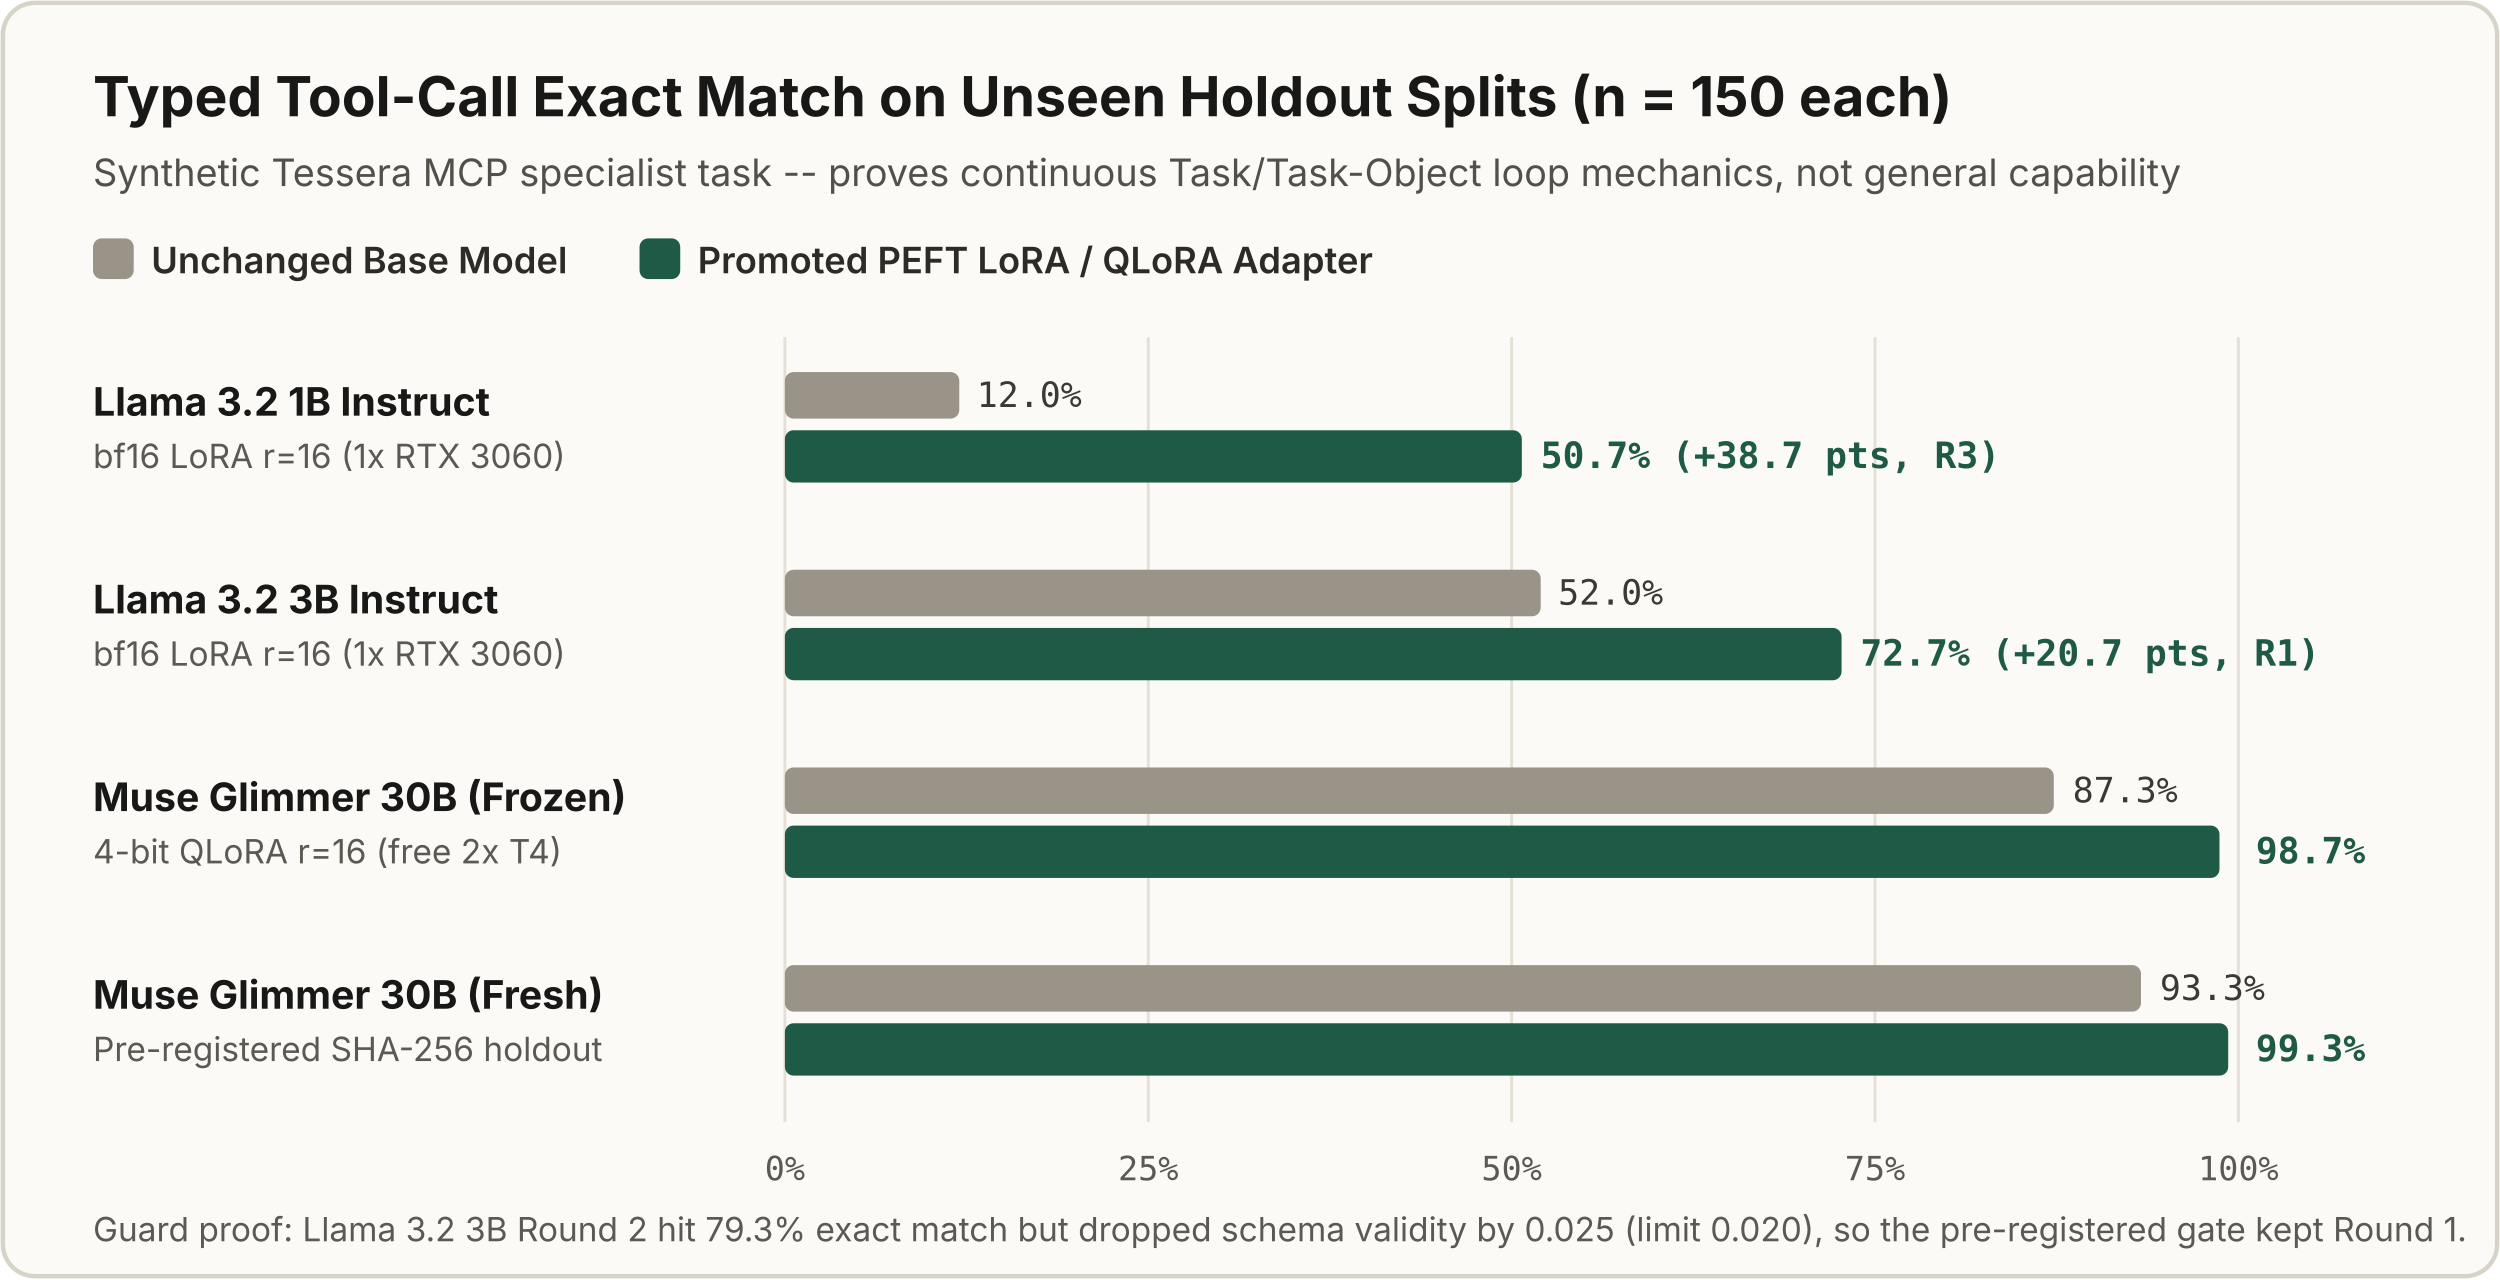
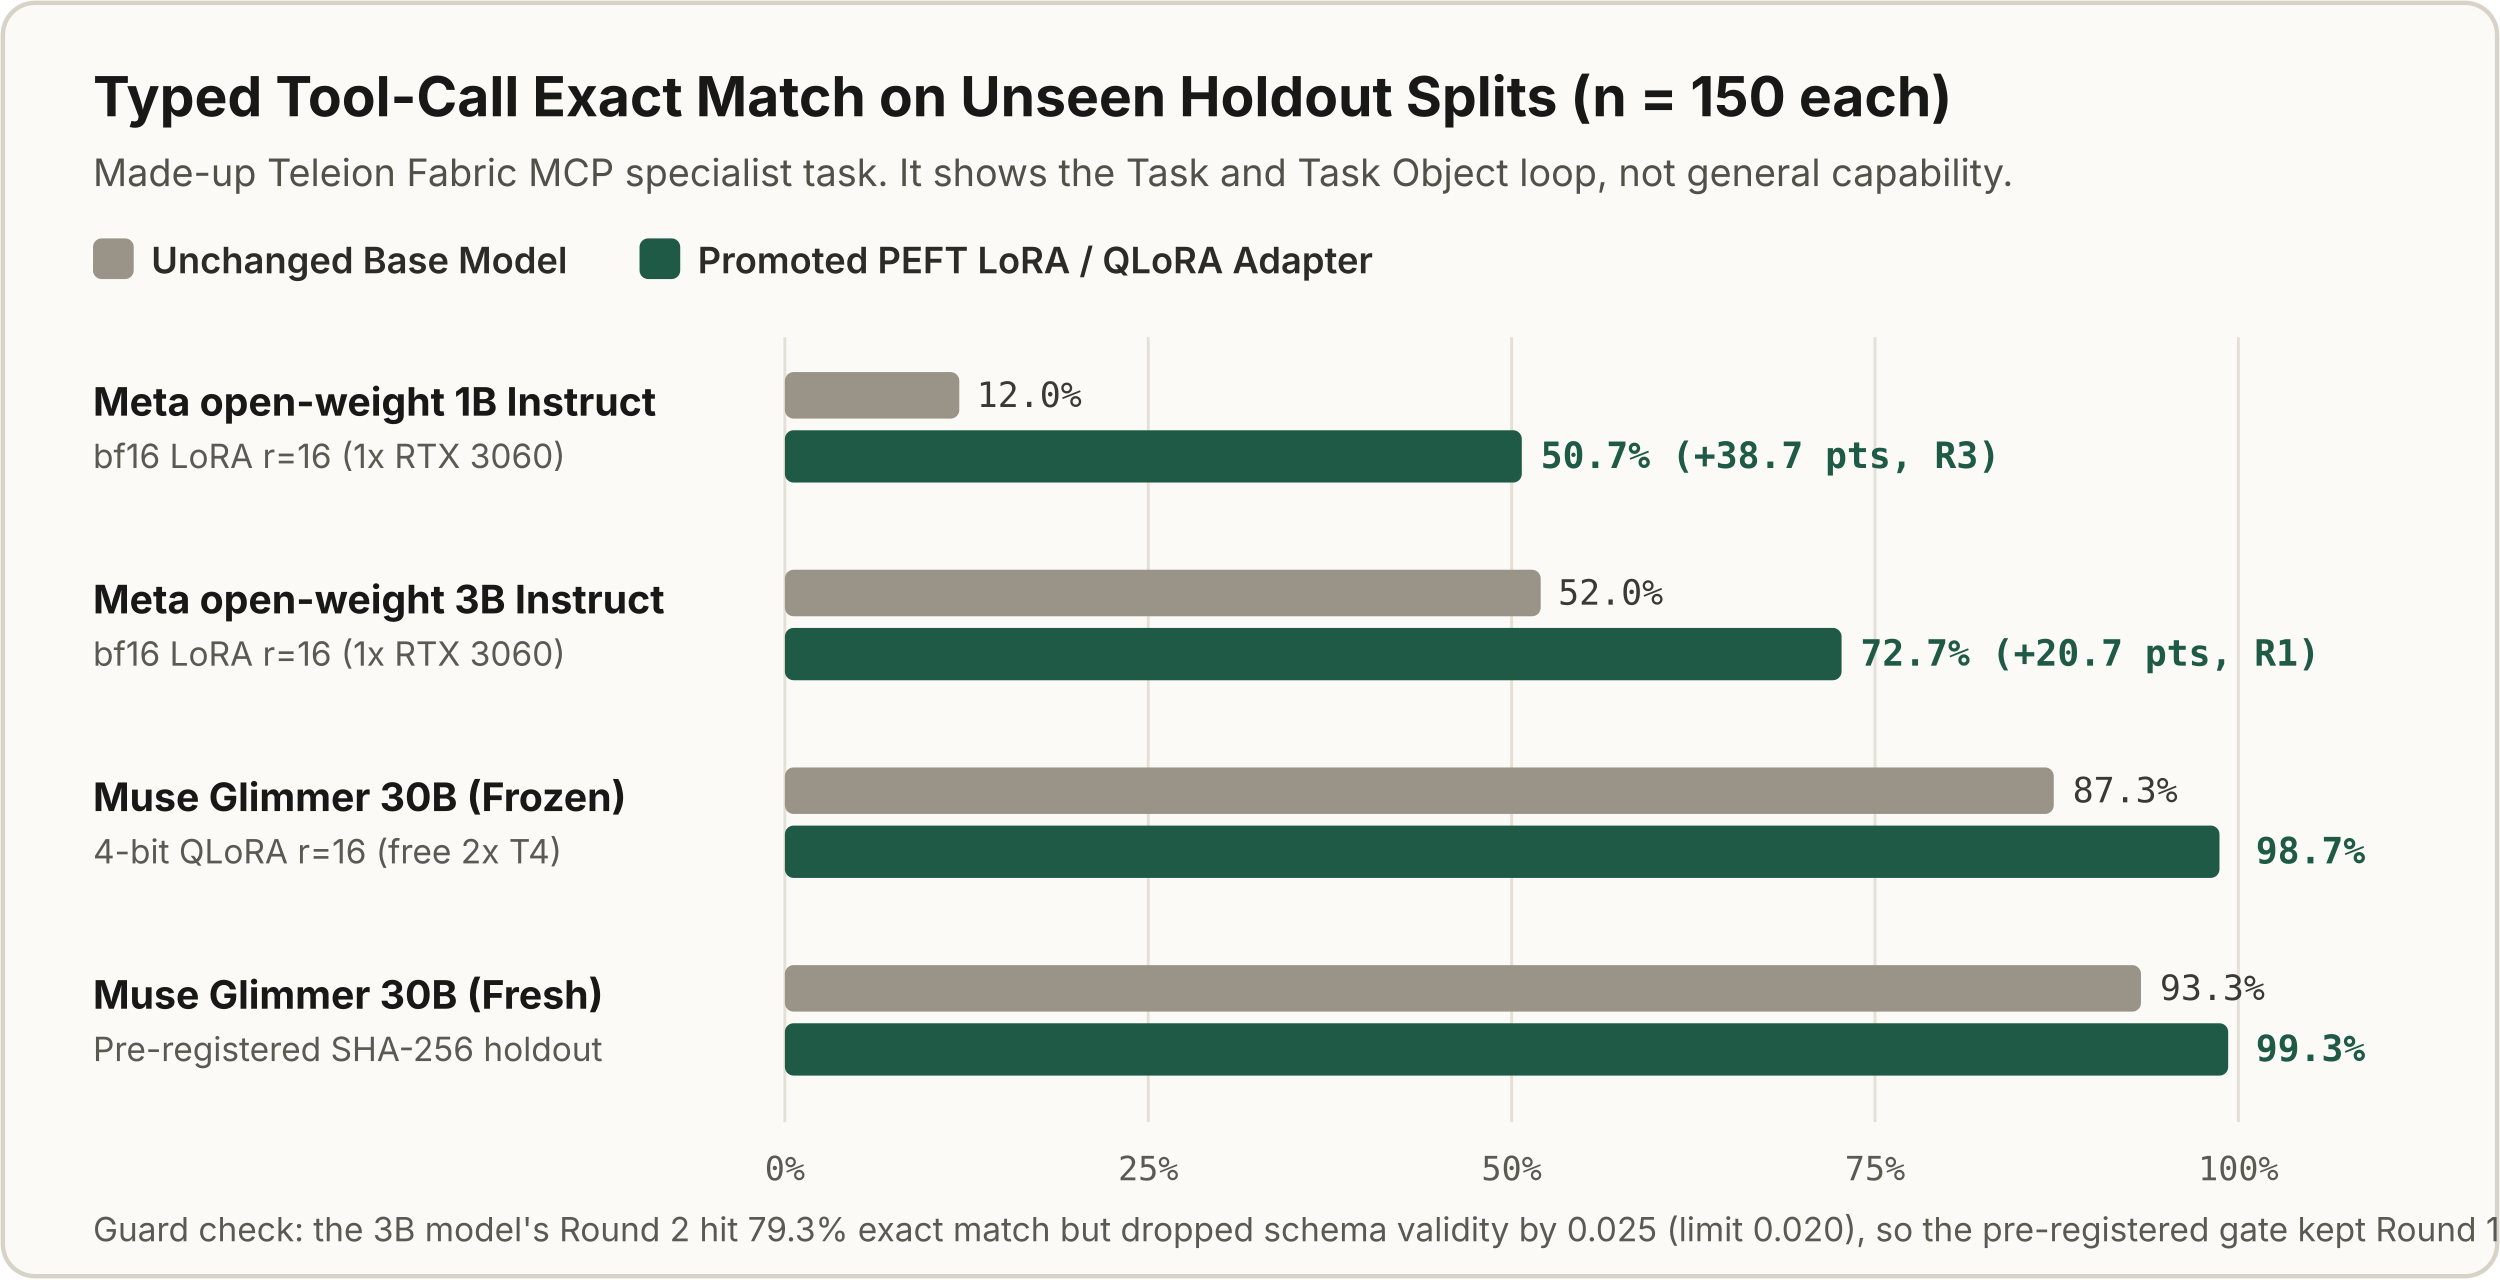
<svg xmlns="http://www.w3.org/2000/svg" viewBox="0 0 860 440" role="img" aria-labelledby="acc-title acc-desc">
  <rect width="860" height="440" rx="12" fill="#fbfaf7" />
  <rect x="1" y="1" width="858" height="438" rx="11" fill="none" stroke="#d8d3c8" stroke-width="1.5" />
  <text x="32" y="40" font-family="system-ui, -apple-system, Segoe UI, sans-serif" font-size="19" font-weight="700" fill="#181816">Typed Tool-Call Exact Match on Unseen Holdout Splits (n = 150 each)</text>
-   <text x="32" y="64" font-family="system-ui, -apple-system, Segoe UI, sans-serif" font-size="13" fill="#525049">Synthetic Tessera MCP specialist task -- proves continuous Task/Task-Object loop mechanics, not general capability</text>
+   <text x="32" y="64" font-family="system-ui, -apple-system, Segoe UI, sans-serif" font-size="13" fill="#525049">Made-up Teleion Fabric MCP specialist task. It shows the Task and Task Object loop, not general capability.</text>
  <rect x="32" y="82" width="14" height="14" rx="3" fill="#9a9488" />
  <text x="52" y="94" font-family="system-ui, -apple-system, Segoe UI, sans-serif" font-size="12.5" font-weight="600" fill="#2c2b28">Unchanged Base Model</text>
  <rect x="220" y="82" width="14" height="14" rx="3" fill="#1e5a46" />
  <text x="240" y="94" font-family="system-ui, -apple-system, Segoe UI, sans-serif" font-size="12.5" font-weight="600" fill="#2c2b28">Promoted PEFT LoRA / QLoRA Adapter</text>
  <g stroke="#e5e0d5" stroke-width="1">
    <line x1="270" y1="116" x2="270" y2="386" />
    <line x1="395" y1="116" x2="395" y2="386" />
    <line x1="520" y1="116" x2="520" y2="386" />
    <line x1="645" y1="116" x2="645" y2="386" />
    <line x1="770" y1="116" x2="770" y2="386" />
  </g>
  <g font-family="ui-monospace, SFMono-Regular, Menlo, monospace" font-size="11.5" fill="#5c5952" text-anchor="middle">
    <text x="270" y="406">0%</text>
    <text x="395" y="406">25%</text>
    <text x="520" y="406">50%</text>
    <text x="645" y="406">75%</text>
    <text x="770" y="406">100%</text>
  </g>
-   <text x="32" y="143" font-family="system-ui, -apple-system, Segoe UI, sans-serif" font-size="13.5" font-weight="700" fill="#181816">Llama 3.2 1B Instruct</text>
+   <text x="32" y="143" font-family="system-ui, -apple-system, Segoe UI, sans-serif" font-size="13.5" font-weight="700" fill="#181816">Meta open-weight 1B Instruct</text>
  <text x="32" y="161" font-family="system-ui, -apple-system, Segoe UI, sans-serif" font-size="11.5" fill="#5c5952">bf16 LoRA r=16 (1x RTX 3060)</text>
  <rect x="270" y="128" width="60" height="16" rx="3" fill="#9a9488" />
  <text x="336" y="140" font-family="ui-monospace, SFMono-Regular, Menlo, monospace" font-size="12" fill="#3b3935">12.0%</text>
  <rect x="270" y="148" width="253.5" height="18" rx="3" fill="#1e5a46" />
  <text x="530" y="161" font-family="ui-monospace, SFMono-Regular, Menlo, monospace" font-size="12.5" font-weight="700" fill="#1e5a46">50.7% (+38.7 pts, R3)</text>
-   <text x="32" y="211" font-family="system-ui, -apple-system, Segoe UI, sans-serif" font-size="13.5" font-weight="700" fill="#181816">Llama 3.2 3B Instruct</text>
+   <text x="32" y="211" font-family="system-ui, -apple-system, Segoe UI, sans-serif" font-size="13.5" font-weight="700" fill="#181816">Meta open-weight 3B Instruct</text>
  <text x="32" y="229" font-family="system-ui, -apple-system, Segoe UI, sans-serif" font-size="11.5" fill="#5c5952">bf16 LoRA r=16 (1x RTX 3060)</text>
  <rect x="270" y="196" width="260" height="16" rx="3" fill="#9a9488" />
  <text x="536" y="208" font-family="ui-monospace, SFMono-Regular, Menlo, monospace" font-size="12" fill="#3b3935">52.0%</text>
  <rect x="270" y="216" width="363.5" height="18" rx="3" fill="#1e5a46" />
  <text x="640" y="229" font-family="ui-monospace, SFMono-Regular, Menlo, monospace" font-size="12.5" font-weight="700" fill="#1e5a46">72.7% (+20.7 pts, R1)</text>
  <text x="32" y="279" font-family="system-ui, -apple-system, Segoe UI, sans-serif" font-size="13.5" font-weight="700" fill="#181816">Muse Glimmer 30B (Frozen)</text>
  <text x="32" y="297" font-family="system-ui, -apple-system, Segoe UI, sans-serif" font-size="11.5" fill="#5c5952">4-bit QLoRA r=16 (free 2x T4)</text>
  <rect x="270" y="264" width="436.5" height="16" rx="3" fill="#9a9488" />
  <text x="713" y="276" font-family="ui-monospace, SFMono-Regular, Menlo, monospace" font-size="12" fill="#3b3935">87.3%</text>
  <rect x="270" y="284" width="493.5" height="18" rx="3" fill="#1e5a46" />
  <text x="770" y="297" font-family="ui-monospace, SFMono-Regular, Menlo, monospace" font-size="12.5" font-weight="700" fill="#1e5a46" text-anchor="start" dx="6">98.7%</text>
  <text x="32" y="347" font-family="system-ui, -apple-system, Segoe UI, sans-serif" font-size="13.5" font-weight="700" fill="#181816">Muse Glimmer 30B (Fresh)</text>
  <text x="32" y="365" font-family="system-ui, -apple-system, Segoe UI, sans-serif" font-size="11.5" fill="#5c5952">Pre-registered SHA-256 holdout</text>
  <rect x="270" y="332" width="466.5" height="16" rx="3" fill="#9a9488" />
  <text x="743" y="344" font-family="ui-monospace, SFMono-Regular, Menlo, monospace" font-size="12" fill="#3b3935">93.3%</text>
  <rect x="270" y="352" width="496.5" height="18" rx="3" fill="#1e5a46" />
  <text x="770" y="365" font-family="ui-monospace, SFMono-Regular, Menlo, monospace" font-size="12.5" font-weight="700" fill="#1e5a46" text-anchor="start" dx="6">99.3%</text>
-   <text x="32" y="427" font-family="system-ui, -apple-system, Segoe UI, sans-serif" font-size="11.5" fill="#5c5952">Guard proof: Llama 3.2 3B Round 2 hit 79.3% exact match but dropped schema validity by 0.025 (limit 0.020), so the pre-registered gate kept Round 1.</text>
+   <text x="32" y="427" font-family="system-ui, -apple-system, Segoe UI, sans-serif" font-size="11.5" fill="#5c5952">Guard check: the 3B model's Round 2 hit 79.3% exact match but dropped schema validity by 0.025 (limit 0.020), so the pre-registered gate kept Round 1.</text>
</svg>
